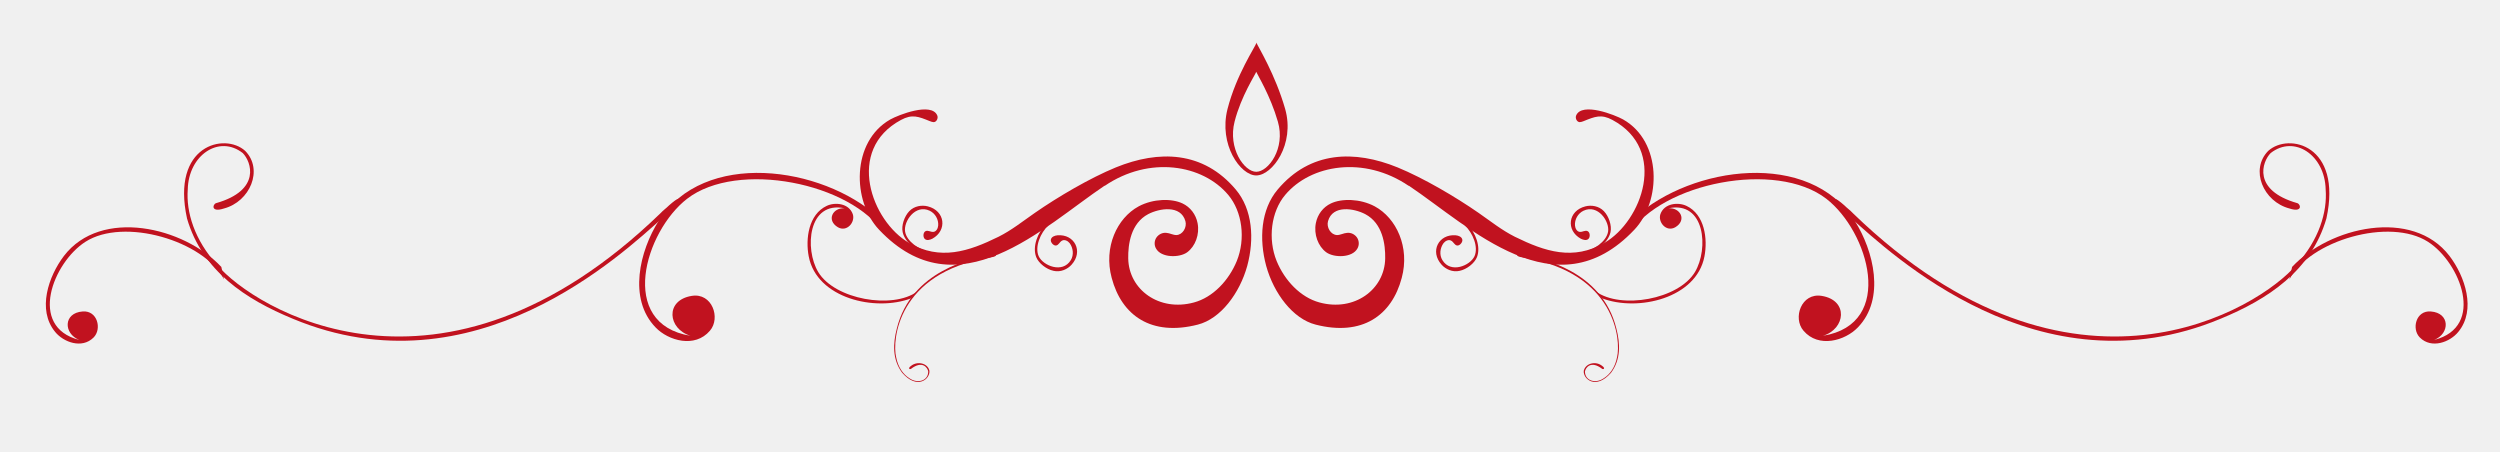
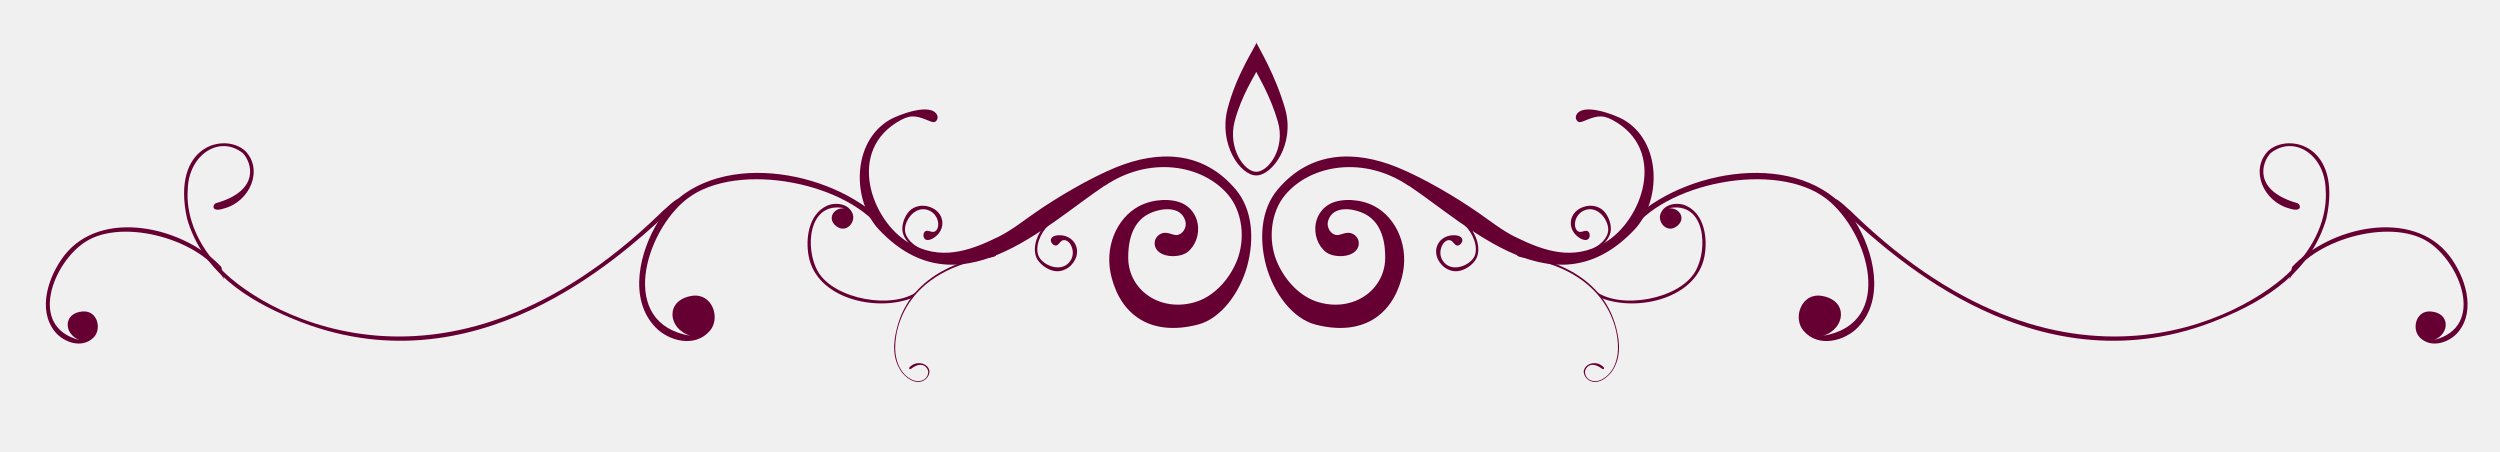
<svg xmlns="http://www.w3.org/2000/svg" xml:space="preserve" style="max-height: 500px;" viewBox="32.74 327.6 1027.403 185.64" y="0px" x="0px" id="Layer_1" version="1.1" width="1027.403" height="185.64">
  <style type="text/css">
	.st0{fill:#FFFFFF;}
	.st1{fill-rule:evenodd;clip-rule:evenodd;}
	* {
- 		fill: #c1121f !important;
+ 		fill: #660033 !important;
	}
</style>
  <path d="M402,143c0,0,0.3,1.3,6,6c5.8,4.7,13.6,5.2,36.2,2.1c7.9-1.1,16.4-2.4,24.4-2.6c10.2-0.3,19.7-0.5,29.9,0.5  c10.6,1,21.4,2.4,31.4,6c11.7,4.2,14.7,7.8,14.9,8.1v0c0,0,0,0,0,0c0,0,0,0,0,0v-0.1c0.3-0.3,3.2-3.9,14.9-8.1  c10.1-3.6,20.8-5,31.4-6c10.2-1,19.6-0.9,29.9-0.5c7.9,0.3,16.5,1.5,24.4,2.6c22.5,3.1,30.4,2.6,36.2-2.1c5.8-4.7,6-6,6-6H544.8v0  H402z" />
  <path d="M687.6,143.2c0,0-0.3-1.3-6-6c-5.8-4.7-13.6-5.2-36.2-2.1c-7.9,1.1-16.4,2.4-24.4,2.6c-10.2,0.3-19.7,0.5-29.9-0.5  c-10.6-1-21.4-2.4-31.4-6c-11.7-4.2-14.7-7.8-14.9-8.1v0c0,0,0,0,0,0c0,0,0,0,0,0v0.1c-0.3,0.3-3.2,3.9-14.9,8.1  c-10.1,3.6-20.8,5-31.4,6c-10.2,1-19.6,0.9-29.9,0.5c-7.9-0.3-16.5-1.5-24.4-2.6c-22.5-3.1-30.4-2.6-36.2,2.1c-5.8,4.7-6,6-6,6  h142.8v0H687.6z" />
  <circle r="11.4" cy="142.6" cx="709.6" />
  <rect height="2.4" width="176.1" y="143" x="730.6" />
  <circle r="7.7" cy="144.4" cx="925.1" />
  <path d="M1042.9,144.4c0,0-0.1,0.5-2.2,2.2c-2.1,1.7-4.9,1.9-13,0.8c-2.8-0.4-5.9-0.9-8.8-0.9c-3.7-0.1-7.1-0.2-10.8,0.2  c-3.8,0.4-7.7,0.9-11.3,2.2c-4.2,1.5-5.3,2.8-5.4,2.9v0c0,0,0,0,0,0c0,0,0,0,0,0v0c-0.1-0.1-1.2-1.4-5.4-2.9  c-3.6-1.3-7.5-1.8-11.3-2.2c-3.7-0.4-7.1-0.3-10.8-0.2c-2.9,0.1-5.9,0.5-8.8,0.9c-8.1,1.1-10.9,0.9-13-0.8c-2.1-1.7-2.2-2.2-2.2-2.2  h51.4v0H1042.9z" />
  <path d="M940.1,144.5c0,0,0.1-0.5,2.2-2.2c2.1-1.7,4.9-1.9,13-0.8c2.8,0.4,5.9,0.9,8.8,0.9c3.7,0.1,7.1,0.2,10.8-0.2  c3.8-0.4,7.7-0.9,11.3-2.2c4.2-1.5,5.3-2.8,5.4-2.9v0v0c0,0,0,0,0,0v0c0.1,0.1,1.2,1.4,5.4,2.9c3.6,1.3,7.5,1.8,11.3,2.2  c3.7,0.4,7.1,0.3,10.8,0.2c2.9-0.1,5.9-0.5,8.8-0.9c8.1-1.1,10.9-0.9,13,0.8c2.1,1.7,2.2,2.2,2.2,2.2h-51.4v0H940.1z" />
  <circle r="11.4" cy="142.6" cx="382.6" />
  <rect height="2.4" width="176.1" y="143" x="185.5" />
  <circle r="7.7" cy="144.4" cx="167.1" />
  <g>
    <path d="M49.3,144.4c0,0,0.1,0.5,2.2,2.2c2.1,1.7,4.9,1.9,13,0.8c2.8-0.4,5.9-0.9,8.8-0.9c3.7-0.1,7.1-0.2,10.8,0.2   c3.8,0.4,7.7,0.9,11.3,2.2c4.2,1.5,5.3,2.8,5.4,2.9v0c0,0,0,0,0,0c0,0,0,0,0,0v0c0.1-0.1,1.2-1.4,5.4-2.9c3.6-1.3,7.5-1.8,11.3-2.2   c3.7-0.4,7.1-0.3,10.8-0.2c2.9,0.1,5.9,0.5,8.8,0.9c8.1,1.1,10.9,0.9,13-0.8c2.1-1.7,2.2-2.2,2.2-2.2h-51.4v0H49.3z" />
    <path d="M152.1,144.5c0,0-0.1-0.5-2.2-2.2c-2.1-1.7-4.9-1.9-13-0.8c-2.8,0.4-5.9,0.9-8.8,0.9c-3.7,0.1-7.1,0.2-10.8-0.2   c-3.8-0.4-7.7-0.9-11.3-2.2c-4.2-1.5-5.3-2.8-5.4-2.9v0l0,0c0,0,0,0,0,0v0c-0.1,0.1-1.2,1.4-5.4,2.9c-3.6,1.3-7.5,1.8-11.3,2.2   c-3.7,0.4-7.1,0.3-10.8,0.2c-2.9-0.1-5.9-0.5-8.8-0.9c-8.1-1.1-10.9-0.9-13,0.8c-2.1,1.7-2.2,2.2-2.2,2.2h51.4v0H152.1z" />
  </g>
  <g>
    <path d="M575.3,275.6c0,0-9,0.2-18.4,7.7c-9.7,7.7-8.2,23.2-8.2,23.2h-0.2c0,0,1.4-15.5-8.2-23.2c-9.4-7.5-18.4-7.7-18.4-7.7v0   c0,0,9-0.2,18.4-7.7c9.7-7.7,8.2-23.2,8.2-23.2h0.2c0,0-1.4,15.5,8.2,23.2C566.3,275.3,575.3,275.5,575.3,275.6L575.3,275.6z" />
    <path d="M562.6,275.5c0,0-4.7,0.1-9.6,4c-5,4-4.3,12.1-4.3,12.1h-0.1c0,0,0.8-8-4.3-12.1c-4.9-3.9-9.6-4-9.6-4v0   c0,0,4.7-0.1,9.6-4c5-4,4.3-12.1,4.3-12.1h0.1c0,0-0.8,8,4.3,12.1C557.9,275.3,562.6,275.4,562.6,275.5L562.6,275.5z" class="st0" />
  </g>
  <g>
    <path d="M597,285.8c9-1.4,11.7-4.6,23.4-5.7c7.9-0.7,10.5-0.3,18.5-0.1c6.2,0.2,12.9,1.2,19,2c17.6,2.5,23.7,2,28.2-1.6   c4.5-3.7,4.7-4.7,4.7-4.7H579.4v0C579.4,275.7,582.1,288,597,285.8z" />
    <path d="M597,265.6c9,1.4,11.7,4.6,23.4,5.7c7.9,0.7,10.5,0.3,18.5,0.1c6.2-0.2,12.9-1.2,19-2c17.6-2.5,23.7-2,28.2,1.6   c4.5,3.7,4.7,4.7,4.7,4.7H579.4v0C579.4,275.7,582.1,263.3,597,265.6z" />
  </g>
  <circle r="6.5" cy="275.6" cx="703.6" />
  <ellipse ry="2.8" rx="23.5" cy="276.4" cx="741" />
  <g>
    <path d="M768.8,276.8c0,0,3.3,0.1,6.8,2.9c3.6,2.9,3.1,8.6,3.1,8.6h0.1c0,0-0.5-5.8,3.1-8.6c3.5-2.8,6.8-2.9,6.8-2.9v0   c0,0-3.3-0.1-6.8-2.9c-3.6-2.9-3.1-8.6-3.1-8.6h-0.1c0,0,0.5,5.8-3.1,8.6C772.1,276.7,768.8,276.8,768.8,276.8L768.8,276.8z" />
  </g>
  <rect height="2.9" width="110.6" y="275" x="794.2" />
  <circle r="6.5" cy="276.4" cx="908.8" />
  <g>
    <path d="M919.8,285.4h1c0,0-7.6-4.5,43.2-6.7c49.3-2.2,96.6-2.2,96.6-2.2v0c0,0-47.3-0.1-96.6-2.2c-50.8-2.2-43.2-6.7-43.2-6.7h-1   V285.4z" />
  </g>
  <g>
    <path d="M501.9,285.8c-9-1.4-11.7-4.6-23.4-5.7c-7.9-0.7-10.5-0.3-18.5-0.1c-6.2,0.2-12.9,1.2-19,2c-17.6,2.5-23.7,2-28.2-1.6   c-4.5-3.7-4.7-4.7-4.7-4.7h111.4v0C519.5,275.7,516.8,288,501.9,285.8z" />
    <path d="M501.9,265.6c-9,1.4-11.7,4.6-23.4,5.7c-7.9,0.7-10.5,0.3-18.5,0.1c-6.2-0.2-12.9-1.2-19-2c-17.6-2.5-23.7-2-28.2,1.6   c-4.5,3.7-4.7,4.7-4.7,4.7h111.4v0C519.5,275.7,516.8,263.3,501.9,265.6z" />
  </g>
  <circle r="6.5" cy="275.6" cx="395.3" />
  <ellipse ry="2.8" rx="23.5" cy="276.4" cx="357.9" />
  <g>
    <path d="M330.1,276.8c0,0-3.3,0.1-6.8,2.9c-3.6,2.9-3.1,8.6-3.1,8.6h-0.1c0,0,0.5-5.8-3.1-8.6c-3.5-2.8-6.8-2.9-6.8-2.9v0   c0,0,3.3-0.1,6.8-2.9c3.6-2.9,3.1-8.6,3.1-8.6h0.1c0,0-0.5,5.8,3.1,8.6C326.8,276.7,330.1,276.8,330.1,276.8L330.1,276.8z" />
  </g>
  <rect height="2.9" width="110.6" y="275" x="194.1" />
  <circle r="6.5" cy="276.4" cx="190.1" />
  <g>
    <path d="M179.1,285.4h-1c0,0,7.6-4.5-43.2-6.7c-49.3-2.2-96.6-2.2-96.6-2.2v0c0,0,47.3-0.1,96.6-2.2c50.8-2.2,43.2-6.7,43.2-6.7h1   V285.4z" />
  </g>
  <path d="M607.1,396.4c10.7,4.4,23.8,12.1,33.3,18.7c4.9,3.4,9.5,7.1,14.9,9.8c12.4,6.1,24,9.9,36.8,2.5  c15.4-8.9,26.2-38.2,3.3-50.5c-4.6-2.5-7.2-1.4-11.9,0.5c-0.5,0.2-1.1,0.4-1.6,0.4c-1.2-0.1-1.9-1.7-1.4-2.8  c2.4-5.5,15.9-0.2,19.3,1.7c16,9.1,15.7,33.6,4.6,45.3c-32.3,34.2-67.4-1.1-92.7-18.1l0,0.1c-18.4-12.5-40.3-8.8-50.8,3.7  c-5.8,6.9-7.2,18.1-3.5,27.2c3.3,8,9.8,14.9,17.6,17c14.3,3.9,26.8-5.3,27-18.1c0.1-5.7-1-14.4-8.2-18.2c-4.6-2.4-13.4-3.9-15.3,2.9  c-0.7,2.5,1.1,5.6,3.7,5.7c1.4,0,2.7-0.8,4.1-0.9c1.6-0.2,3.2,0.6,4.1,1.9c0.9,1.3,1,3.1,0.2,4.5c-2.1,3.9-9.6,3.9-12.8,1.6  c-3.4-2.5-5.2-7.4-4.3-12c0.7-3.6,3-6.6,6.2-8.1c4.4-2.1,12-2,18,1.2c8.9,4.8,14.5,16.8,11.1,29.4c-4.1,15.5-16.3,24.1-35.4,19.2  c-9.4-2.4-17.2-12.9-20.3-24.1c-3-11.1-2.2-23.2,4.7-31.4C571.2,389.6,589.4,389.2,607.1,396.4z" class="st1" />
  <path d="M691.2,478c1.4,1,0.5,1.5,0,1.2c-4.7-3.6-6.8-0.5-7.1,1c-0.1,3.8,4.3,5.3,7.8,2.8c2.4-1.5,4.6-4.4,5.4-8.7  c1.6-6.7-0.4-34.5-38.3-40.8c-0.6-0.1-0.9-0.2-1.5-0.3c-1.4-0.3-2-1.1,0.1-1c0.5,0,1.1,0.1,1.6,0.2c6.7,1.4,31.9,6.3,37.8,30.2  c1.6,6.2,1.9,12.7-2.2,18.2c-6.2,7.1-11.5,2.6-11.2-0.8C684.3,476.9,688.5,475.8,691.2,478z" />
  <path d="M635.7,419.7c3.4,3.4,5.7,9.3,4,13.6c-1,2.5-4.2,5-7.1,5.6c-2.9,0.7-5.8-0.7-7.4-2.5c-5-5.5-1.2-12.7,5.8-12.1  c1.1,0.1,2.5,0.6,2.7,1.8c0.2,1-1,2.5-2.1,2.4c-1.1-0.1-1.5-1.5-2.5-2c-1-0.6-2.4,0.1-3.1,1c-1.5,2-1.8,4.9-0.5,7  c3.4,5.6,11.4,2.3,13.2-1.6c1.7-3.8-0.7-9.6-4-12.7L635.7,419.7z" />
  <path d="M683.7,432.1c4.7-1,9.9-4.6,10.9-9.1c0.6-2.7-0.7-6.5-2.7-8.6c-2.1-2.2-5.2-2.6-7.6-2c-7.2,1.8-8.1,9.9-1.9,13.3  c1,0.5,2.4,0.9,3.2,0c0.7-0.8,0.6-2.6-0.4-3.1c-1-0.5-2.1,0.4-3.2,0.3c-1.2-0.1-1.9-1.4-2-2.6c-0.2-2.5,1.2-5,3.5-6.1  c5.9-2.8,10.8,4.4,10.1,8.6c-0.7,4.1-5.9,7.6-10.4,8.4L683.7,432.1z" />
  <path d="M691.1,450.2c14.8,5.6,38.8,0,42.1-17.2c1.4-7.2,0.1-17.3-7.4-20.8c-3.4-1.6-9.1-1.1-10.7,3.4  c-1.1,3.3,2.4,7.5,6.1,5.4c4.9-2.9,2.1-8.2-2.8-7.8c15.1-3.2,16.6,16.7,10.9,26.2c-6.8,11.3-30.5,15.4-40.7,8L691.1,450.2z" class="st1" />
  <path d="M704.7,416.8c23.4-21,71.7-27.8,90.3,1.6c7.7,12.2,12.7,32,1.2,43.8c-5.2,5.4-16.1,8.6-22.3,1.3  c-4.5-5.2-0.9-15.7,7.5-14.3c11.1,1.8,9.8,13.6,0.5,16.4c30.1-4.9,18.7-42.9,1.4-56.3c-20.7-16-67.6-6.5-81,14.4L704.7,416.8z" class="st1" />
  <path d="M973.7,413.3c5.2,1.7,4.7-1.6,3.2-2.2c-18.7-5.3-14.5-17.1-11-20.6c9.7-7.6,22.3,0.8,22.6,15c0.7,9.2-2.7,20.7-12.2,31.1  c-14.6,17.3-91.5,66.2-182-21.3c-1.3-1.4-2.3-2-3.6-3.3c-3.5-3.1-5.7-4.2-1.2,1.2c1.2,1.3,2.4,2.7,3.7,3.8  c16.7,14.8,77.5,72.7,152.1,41.6c19.4-8,37.2-19.6,43.5-41.2c6.6-30.2-15.5-35.4-23.9-27.8C957.3,397.3,962.8,410.5,973.7,413.3z" />
  <path d="M974.7,437.3c15.4-16.5,49.5-24.4,64.7-4.5c6.3,8.3,11.1,22.1,3.6,31.2c-3.4,4.2-11,7.1-15.8,2.3  c-3.5-3.5-1.6-11.2,4.5-10.7c8,0.6,7.9,9.1,1.4,11.7c21.2-5.4,10.7-31.8-2.5-40.3c-15.8-10.2-48.7-0.5-57,15.4L974.7,437.3z" class="st1" />
  <path d="M491.3,396.4c-10.7,4.4-23.8,12.1-33.3,18.7c-4.9,3.4-9.5,7.1-14.9,9.8c-12.4,6.1-24,9.9-36.8,2.5  c-15.4-8.9-26.2-38.2-3.3-50.5c4.6-2.5,7.2-1.4,11.9,0.5c0.5,0.2,1.1,0.4,1.6,0.4c1.2-0.1,1.9-1.7,1.4-2.8  c-2.4-5.5-15.9-0.2-19.3,1.7c-16,9.1-15.7,33.6-4.6,45.3c32.3,34.2,67.4-1.1,92.7-18.1l0,0.1c18.4-12.5,40.3-8.8,50.8,3.7  c5.8,6.9,7.2,18.1,3.5,27.2c-3.3,8-9.8,14.9-17.6,17c-14.3,3.9-26.8-5.3-27-18.1c-0.1-5.7,1-14.4,8.2-18.2  c4.6-2.4,13.4-3.9,15.3,2.9c0.7,2.5-1.1,5.6-3.7,5.7c-1.4,0-2.7-0.8-4.1-0.9c-1.6-0.2-3.2,0.6-4.1,1.9c-0.9,1.3-1,3.1-0.2,4.5  c2.1,3.9,9.6,3.9,12.8,1.6c3.4-2.5,5.2-7.4,4.3-12c-0.7-3.6-3-6.6-6.2-8.1c-4.4-2.1-12-2-18,1.2c-8.9,4.8-14.5,16.8-11.1,29.4  c4.1,15.5,16.3,24.1,35.4,19.2c9.4-2.4,17.2-12.9,20.3-24.1c3-11.1,2.2-23.2-4.7-31.4C527.2,389.6,509,389.2,491.3,396.4z" class="st1" />
  <path d="M407.1,478c-1.4,1-0.5,1.5,0,1.2c4.7-3.6,6.8-0.5,7.1,1c0.1,3.8-4.3,5.3-7.8,2.8c-2.4-1.5-4.6-4.4-5.4-8.7  c-1.6-6.7,0.4-34.5,38.3-40.8c0.6-0.1,0.9-0.2,1.5-0.3c1.4-0.3,2-1.1-0.1-1c-0.5,0-1.1,0.1-1.6,0.2c-6.7,1.4-31.9,6.3-37.8,30.2  c-1.6,6.2-1.9,12.7,2.2,18.2c6.2,7.1,11.5,2.6,11.2-0.8C414.1,476.9,409.8,475.8,407.1,478z" />
  <path d="M462.6,419.7c-3.4,3.4-5.7,9.3-4,13.6c1,2.5,4.2,5,7.1,5.6c2.9,0.7,5.8-0.7,7.4-2.5c5-5.5,1.2-12.7-5.8-12.1  c-1.1,0.1-2.5,0.6-2.7,1.8c-0.2,1,1,2.5,2.1,2.4c1.1-0.1,1.5-1.5,2.5-2c1-0.6,2.4,0.1,3.1,1c1.5,2,1.8,4.9,0.5,7  c-3.4,5.6-11.4,2.3-13.2-1.6c-1.7-3.8,0.7-9.6,4-12.7L462.6,419.7z" />
  <path d="M414.6,432.1c-4.7-1-9.9-4.6-10.9-9.1c-0.6-2.7,0.7-6.5,2.7-8.6c2.1-2.2,5.2-2.6,7.6-2c7.2,1.8,8.1,9.9,1.9,13.3  c-1,0.5-2.4,0.9-3.2,0c-0.7-0.8-0.6-2.6,0.4-3.1c1-0.5,2.1,0.4,3.2,0.3c1.2-0.1,1.9-1.4,2-2.6c0.2-2.5-1.2-5-3.5-6.1  c-5.9-2.8-10.8,4.4-10.1,8.6c0.7,4.1,5.9,7.6,10.4,8.4L414.6,432.1z" />
  <path d="M407.2,450.2c-14.8,5.6-38.8,0-42.1-17.2c-1.4-7.2-0.1-17.3,7.4-20.8c3.4-1.6,9.1-1.1,10.7,3.4  c1.1,3.3-2.4,7.5-6.1,5.4c-4.9-2.9-2.1-8.2,2.8-7.8c-15.1-3.2-16.6,16.7-10.9,26.2c6.8,11.3,30.6,15.4,40.7,8L407.2,450.2z" class="st1" />
  <path d="M393.7,416.8c-23.4-21-71.7-27.8-90.3,1.6c-7.7,12.2-12.7,32-1.2,43.8c5.2,5.4,16.1,8.6,22.3,1.3  c4.5-5.2,0.9-15.7-7.5-14.3c-11.1,1.8-9.8,13.6-0.5,16.4c-30.1-4.9-18.7-42.9-1.4-56.3c20.7-16,67.6-6.5,81,14.4L393.7,416.8z" class="st1" />
  <path d="M124.7,413.3c-5.2,1.7-4.7-1.6-3.2-2.2c18.7-5.3,14.5-17.1,11-20.6c-9.7-7.6-22.3,0.8-22.6,15c-0.7,9.2,2.7,20.7,12.2,31.1  c14.6,17.3,91.5,66.2,182-21.3c1.3-1.4,2.3-2,3.6-3.3c3.5-3.1,5.7-4.2,1.2,1.2c-1.2,1.3-2.4,2.7-3.7,3.8  c-16.7,14.8-77.5,72.7-152.1,41.6c-19.4-8-37.2-19.6-43.5-41.2c-6.6-30.2,15.5-35.4,23.9-27.8C141.1,397.3,135.5,410.5,124.7,413.3z" />
  <path d="M123.7,437.3c-15.4-16.5-49.5-24.4-64.7-4.5c-6.3,8.3-11.1,22.1-3.6,31.2c3.4,4.2,11,7.1,15.8,2.3  c3.5-3.5,1.6-11.2-4.5-10.7c-8,0.6-7.9,9.1-1.4,11.7c-21.2-5.4-10.7-31.8,2.5-40.3c15.8-10.2,48.7-0.5,57,15.4L123.7,437.3z" class="st1" />
  <g>
    <path d="M549,345.1c0,0,0,0.1,0,0.2C549.1,345.1,549.1,345.1,549,345.1z" />
    <path d="M560.9,372.4c-4.1-14.3-11.2-25.7-11.8-27.2c-0.4,1.5-8.3,13.1-11.9,27.2c-3.7,14.6,5.3,27.3,11.8,27.3   C555.6,399.7,565,386.9,560.9,372.4z M549,398.2c-4.9,0-11.7-9.6-8.9-20.6c2.7-10.6,8.6-19.4,8.9-20.5c0-0.1,0-0.1,0-0.1   c0,0,0,0,0,0.1c0.4,1.1,5.8,9.7,8.9,20.5C561.1,388.6,554,398.2,549,398.2z" />
  </g>
  <g>
    <path d="M726.9,598.6c0,0.1-0.2,0.1-0.4-0.1C726.8,598.4,726.9,598.5,726.9,598.6z" />
    <path d="M577.6,598.6c0,17.9,34.7,42.4,74.7,32.3c38.4-9.7,70.1-31.2,74.2-32.4c-4-1.6-35.1-21.1-74.2-32.3   C612.6,554.9,577.6,580.7,577.6,598.6z M637.9,574.2c29.5,8.4,52.9,23.1,56,24.3c0.2-0.1,0.3-0.1,0.3,0c0,0.1-0.1,0-0.3,0   c-3.1,0.9-27,17.1-56,24.4c-30.1,7.6-56.3-10.9-56.3-24.4C581.6,585.1,608,565.6,637.9,574.2z" />
  </g>
  <g>
    <path d="M730.9,598.2c0,0,6,0.2,12.3,5.2c6.5,5.2,5.5,15.5,5.5,15.5h0.1c0,0-1-10.3,5.5-15.5c6.3-5,12.3-5.2,12.3-5.2v0   c0,0-6-0.2-12.3-5.2c-6.5-5.2-5.5-15.5-5.5-15.5h-0.1c0,0,1,10.3-5.5,15.5C736.9,598,730.9,598.2,730.9,598.2L730.9,598.2z" />
  </g>
  <g>
    <path d="M872.2,598.4c0,0-0.1,0.5-2.2,2.2c-2.1,1.7-4.9,1.9-13,0.8c-2.8-0.4-5.9-0.9-8.8-0.9c-3.7-0.1-7.1-0.2-10.8,0.2   c-3.8,0.4-7.7,0.9-11.3,2.2c-4.2,1.5-5.3,2.8-5.4,2.9v0l0,0c0,0,0,0,0,0v0c-0.1-0.1-1.2-1.4-5.4-2.9c-3.6-1.3-7.5-1.8-11.3-2.2   c-3.7-0.4-7.1-0.3-10.8-0.2c-2.9,0.1-6,0.5-8.8,0.9c-8.1,1.1-11,0.9-13-0.8c-2.1-1.7-2.2-2.2-2.2-2.2h51.5v0H872.2z" />
    <path d="M769.3,598.5c0,0,0.1-0.5,2.2-2.2c2.1-1.7,4.9-1.9,13-0.8c2.8,0.4,5.9,0.9,8.8,0.9c3.7,0.1,7.1,0.2,10.8-0.2   c3.8-0.4,7.7-0.9,11.3-2.2c4.2-1.5,5.3-2.8,5.4-2.9v0l0,0c0,0,0,0,0,0v0c0.1,0.1,1.2,1.4,5.4,2.9c3.6,1.3,7.5,1.8,11.3,2.2   c3.7,0.4,7.1,0.3,10.8,0.2c2.9-0.1,6-0.5,8.8-0.9c8.1-1.1,11-0.9,13,0.8c2.1,1.7,2.2,2.2,2.2,2.2h-51.5v0H769.3z" />
  </g>
  <g>
    <path d="M876.2,598c0,0,0,0,0.1,0C876.2,598,876.2,598,876.2,598z" />
    <path d="M920.9,598c0-5.3-10.4-12.7-22.3-9.7c-11.5,2.9-21,9.3-22.2,9.7c1.2,0.5,10.5,6.3,22.2,9.7   C910.4,611.1,920.9,603.3,920.9,598z M902.8,605.3c-8.8-2.5-15.8-6.9-16.7-7.3c-0.1,0-0.1,0-0.1,0c0,0,0,0,0.1,0   c0.9-0.3,8.1-5.1,16.7-7.3c9-2.3,16.8,3.3,16.8,7.3C919.7,602,911.8,607.9,902.8,605.3z" />
  </g>
  <rect height="0.9" width="103.4" y="597.9" x="925.5" />
  <g>
    <path d="M1042.3,589.4c0,0-0.1,3.1-2.6,6.3c-2.6,3.3-7.9,2.8-7.9,2.8v0.1c0,0,5.3-0.5,7.9,2.8c2.6,3.2,2.6,6.3,2.6,6.3l0,0   c0,0,0.1-3.1,2.6-6.3c2.6-3.3,7.9-2.8,7.9-2.8v-0.1c0,0-5.3,0.5-7.9-2.8C1042.4,592.5,1042.3,589.4,1042.3,589.4L1042.3,589.4z" />
  </g>
  <g>
    <path d="M385.4,598.6c0,0.1,0.2,0.1,0.4-0.1C385.5,598.4,385.4,598.5,385.4,598.6z" />
    <path d="M460,566.3c-39.1,11.2-70.2,30.7-74.2,32.3c4.1,1.2,35.8,22.7,74.2,32.4c40,10.1,74.7-14.5,74.7-32.3   C534.7,580.7,499.7,554.9,460,566.3z M530.7,598.5c0,13.5-26.1,32-56.3,24.4c-28.9-7.3-52.9-23.5-56-24.4c-0.2,0.1-0.3,0.1-0.3,0   c0-0.1,0.1-0.1,0.3,0c3-1.2,26.5-15.9,56-24.3C504.3,565.6,530.7,585.1,530.7,598.5z" />
  </g>
  <circle r="17.4" cy="597.7" cx="556" />
  <g>
    <path d="M381.4,598.2c0,0-6,0.2-12.3,5.2c-6.5,5.2-5.5,15.5-5.5,15.5h-0.1c0,0,1-10.3-5.5-15.5c-6.3-5-12.3-5.2-12.3-5.2v0   c0,0,6-0.2,12.3-5.2c6.5-5.2,5.5-15.5,5.5-15.5h0.1c0,0-1,10.3,5.5,15.5C375.4,598,381.4,598.2,381.4,598.2L381.4,598.2z" />
  </g>
  <g>
    <path d="M240.1,598.4c0,0,0.1,0.5,2.2,2.2c2.1,1.7,4.9,1.9,13,0.8c2.8-0.4,5.9-0.9,8.8-0.9c3.7-0.1,7.1-0.2,10.8,0.2   c3.8,0.4,7.7,0.9,11.3,2.2c4.2,1.5,5.3,2.8,5.4,2.9v0l0,0c0,0,0,0,0,0v0c0.1-0.1,1.2-1.4,5.4-2.9c3.6-1.3,7.5-1.8,11.3-2.2   c3.7-0.4,7.1-0.3,10.8-0.2c2.9,0.1,5.9,0.5,8.8,0.9c8.1,1.1,11,0.9,13-0.8c2.1-1.7,2.2-2.2,2.2-2.2h-51.5v0H240.1z" />
    <path d="M343,598.5c0,0-0.1-0.5-2.2-2.2c-2.1-1.7-4.9-1.9-13-0.8c-2.8,0.4-5.9,0.9-8.8,0.9c-3.7,0.1-7.1,0.2-10.8-0.2   c-3.8-0.4-7.7-0.9-11.3-2.2c-4.2-1.5-5.3-2.8-5.4-2.9v0l0,0c0,0,0,0,0,0v0c-0.1,0.1-1.2,1.4-5.4,2.9c-3.6,1.3-7.5,1.8-11.3,2.2   c-3.7,0.4-7.1,0.3-10.8,0.2c-2.9-0.1-5.9-0.5-8.8-0.9c-8.1-1.1-11-0.9-13,0.8c-2.1,1.7-2.2,2.2-2.2,2.2h51.5v0H343z" />
  </g>
  <g>
    <path d="M236.1,598c0,0,0,0-0.1,0C236,598,236.1,598,236.1,598z" />
    <path d="M213.8,607.7c11.7-3.3,21-9.2,22.2-9.7c-1.2-0.4-10.7-6.8-22.2-9.7c-12-3-22.3,4.3-22.3,9.7S201.9,611.1,213.8,607.7z    M192.6,598c0-4,7.8-9.6,16.8-7.3c8.7,2.2,15.8,7,16.7,7.3c0.1,0,0.1,0,0.1,0c0,0,0,0-0.1,0c-0.9,0.4-7.9,4.8-16.7,7.3   C200.5,607.9,192.6,602,192.6,598z" />
  </g>
  <rect height="0.9" width="103.4" y="597.9" x="83.4" />
  <g>
    <path d="M70,589.4c0,0,0.1,3.1,2.6,6.3c2.6,3.3,7.9,2.8,7.9,2.8v0.1c0,0-5.3-0.5-7.9,2.8c-2.6,3.2-2.6,6.3-2.6,6.3l0,0   c0,0-0.1-3.1-2.6-6.3c-2.6-3.3-7.9-2.8-7.9-2.8v-0.1c0,0,5.3,0.5,7.9-2.8C69.9,592.5,70,589.4,70,589.4L70,589.4z" />
  </g>
</svg>
